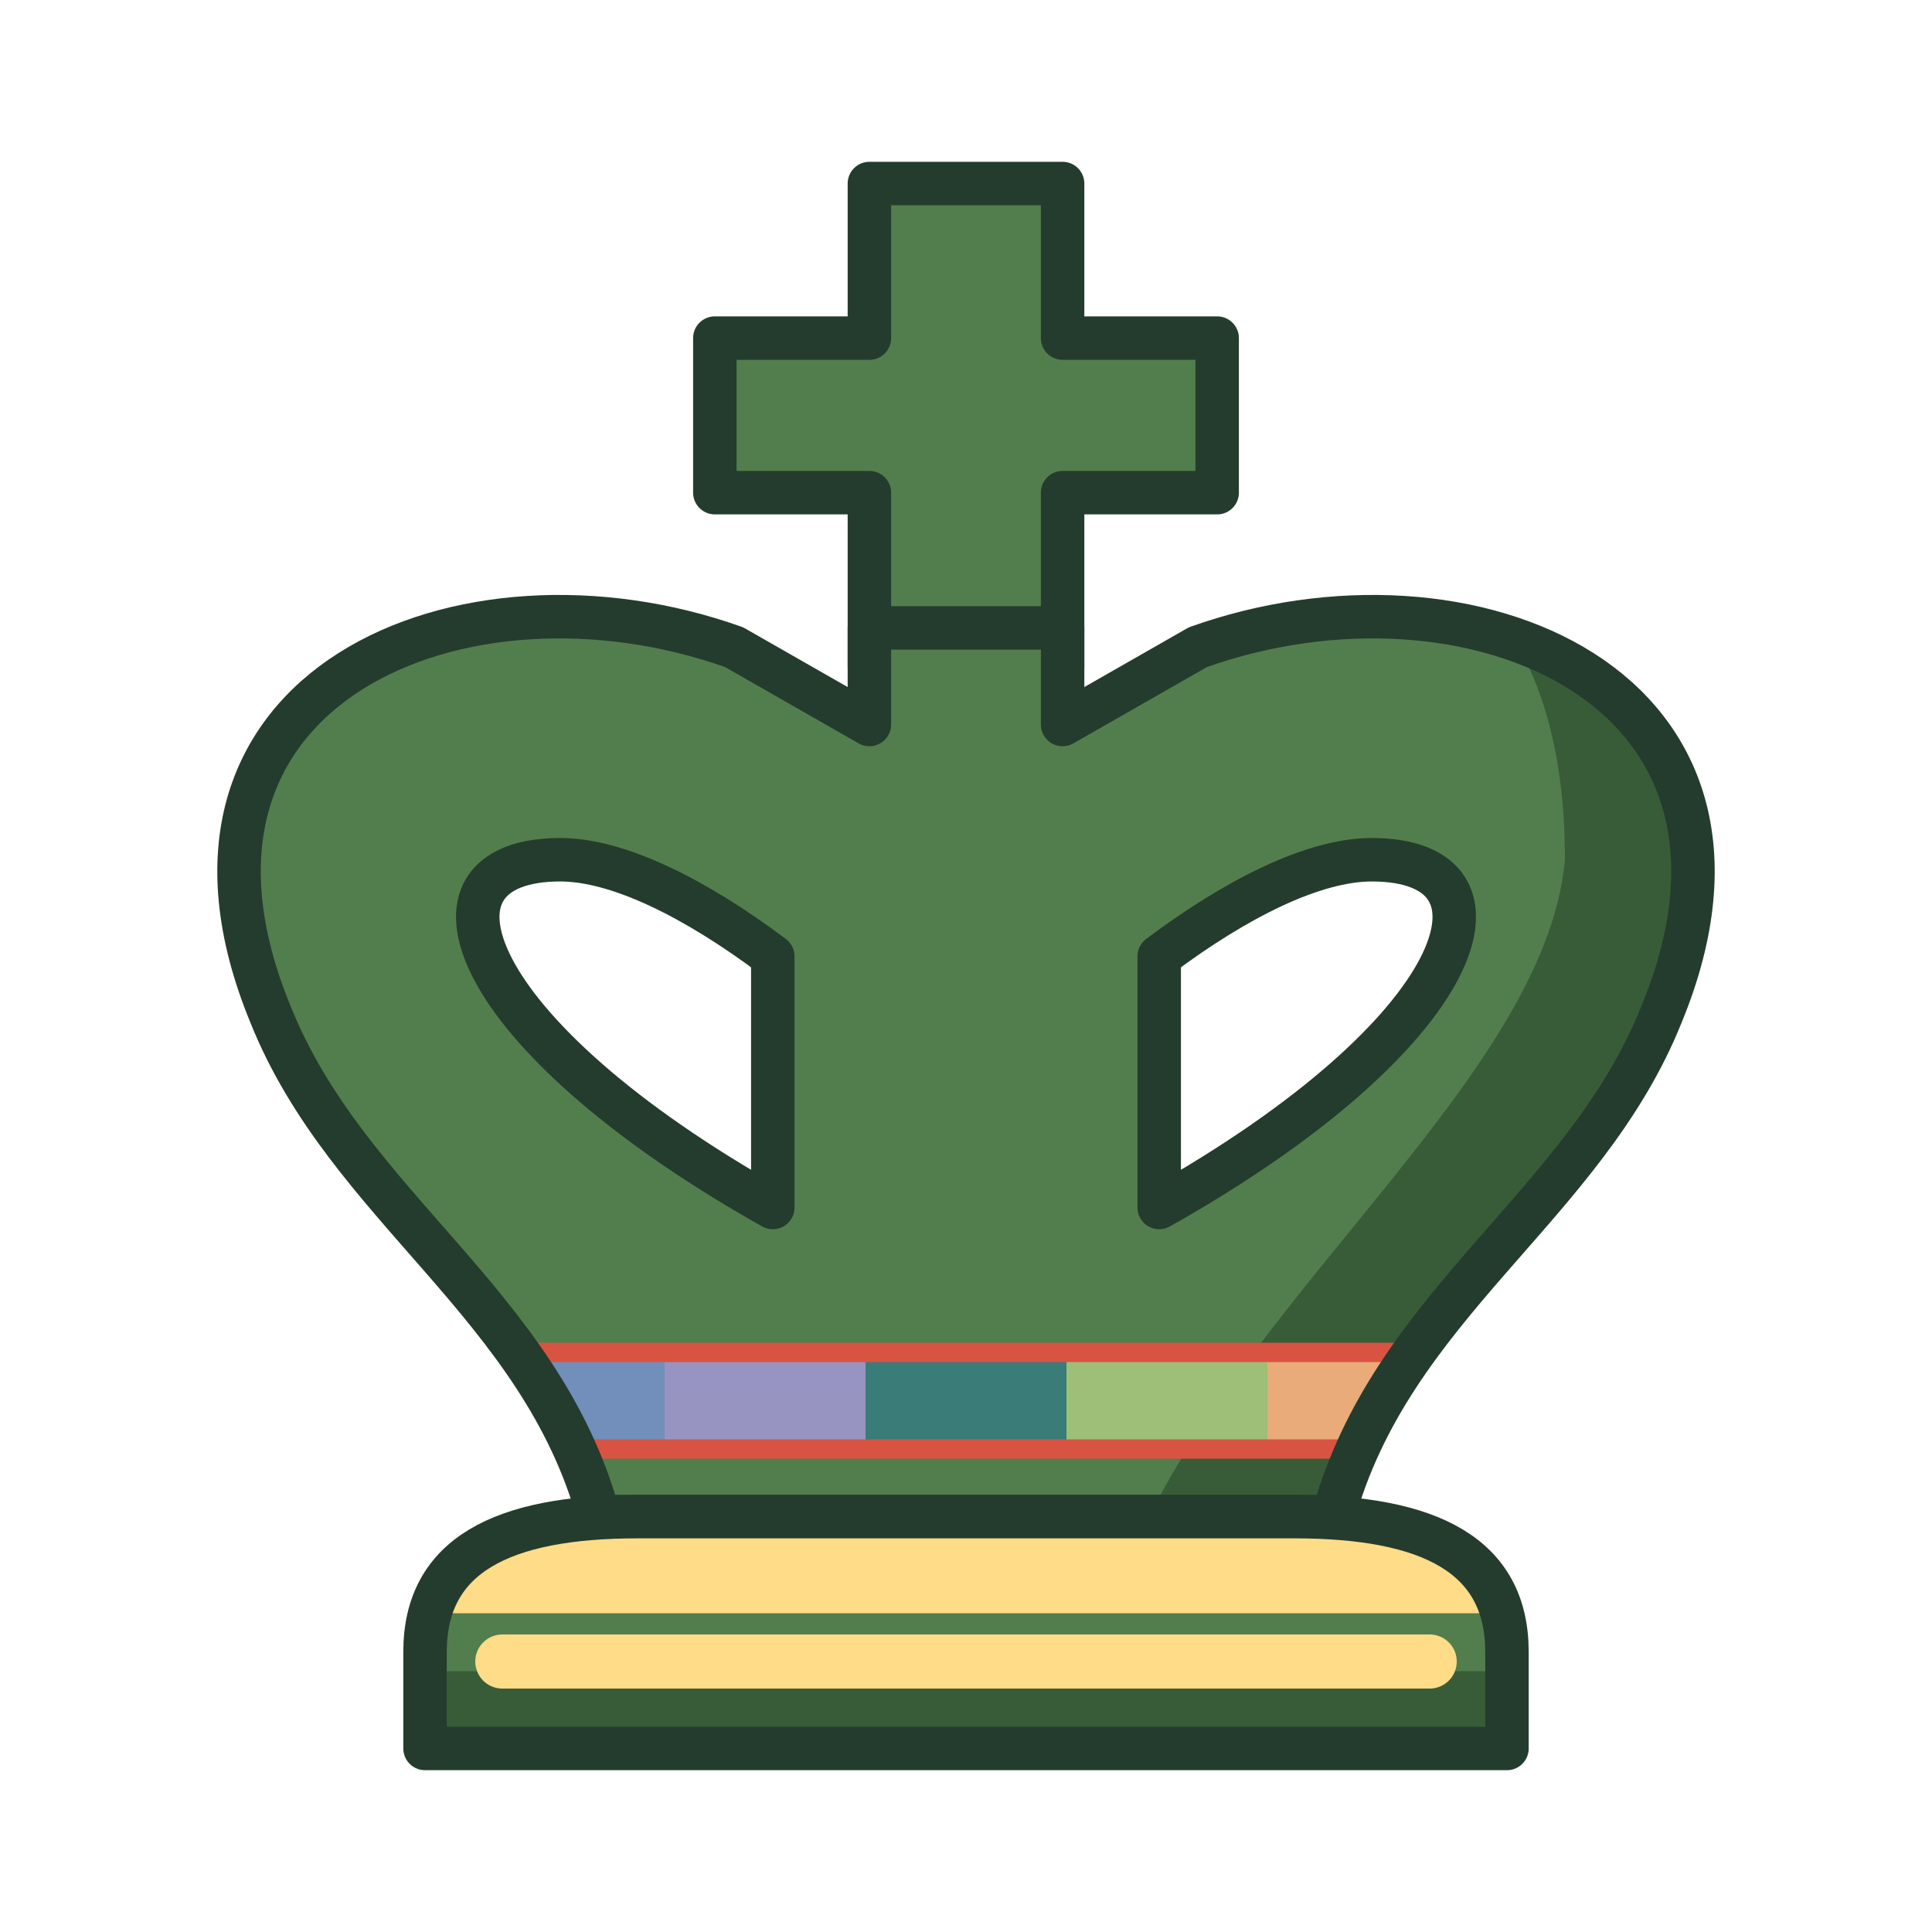
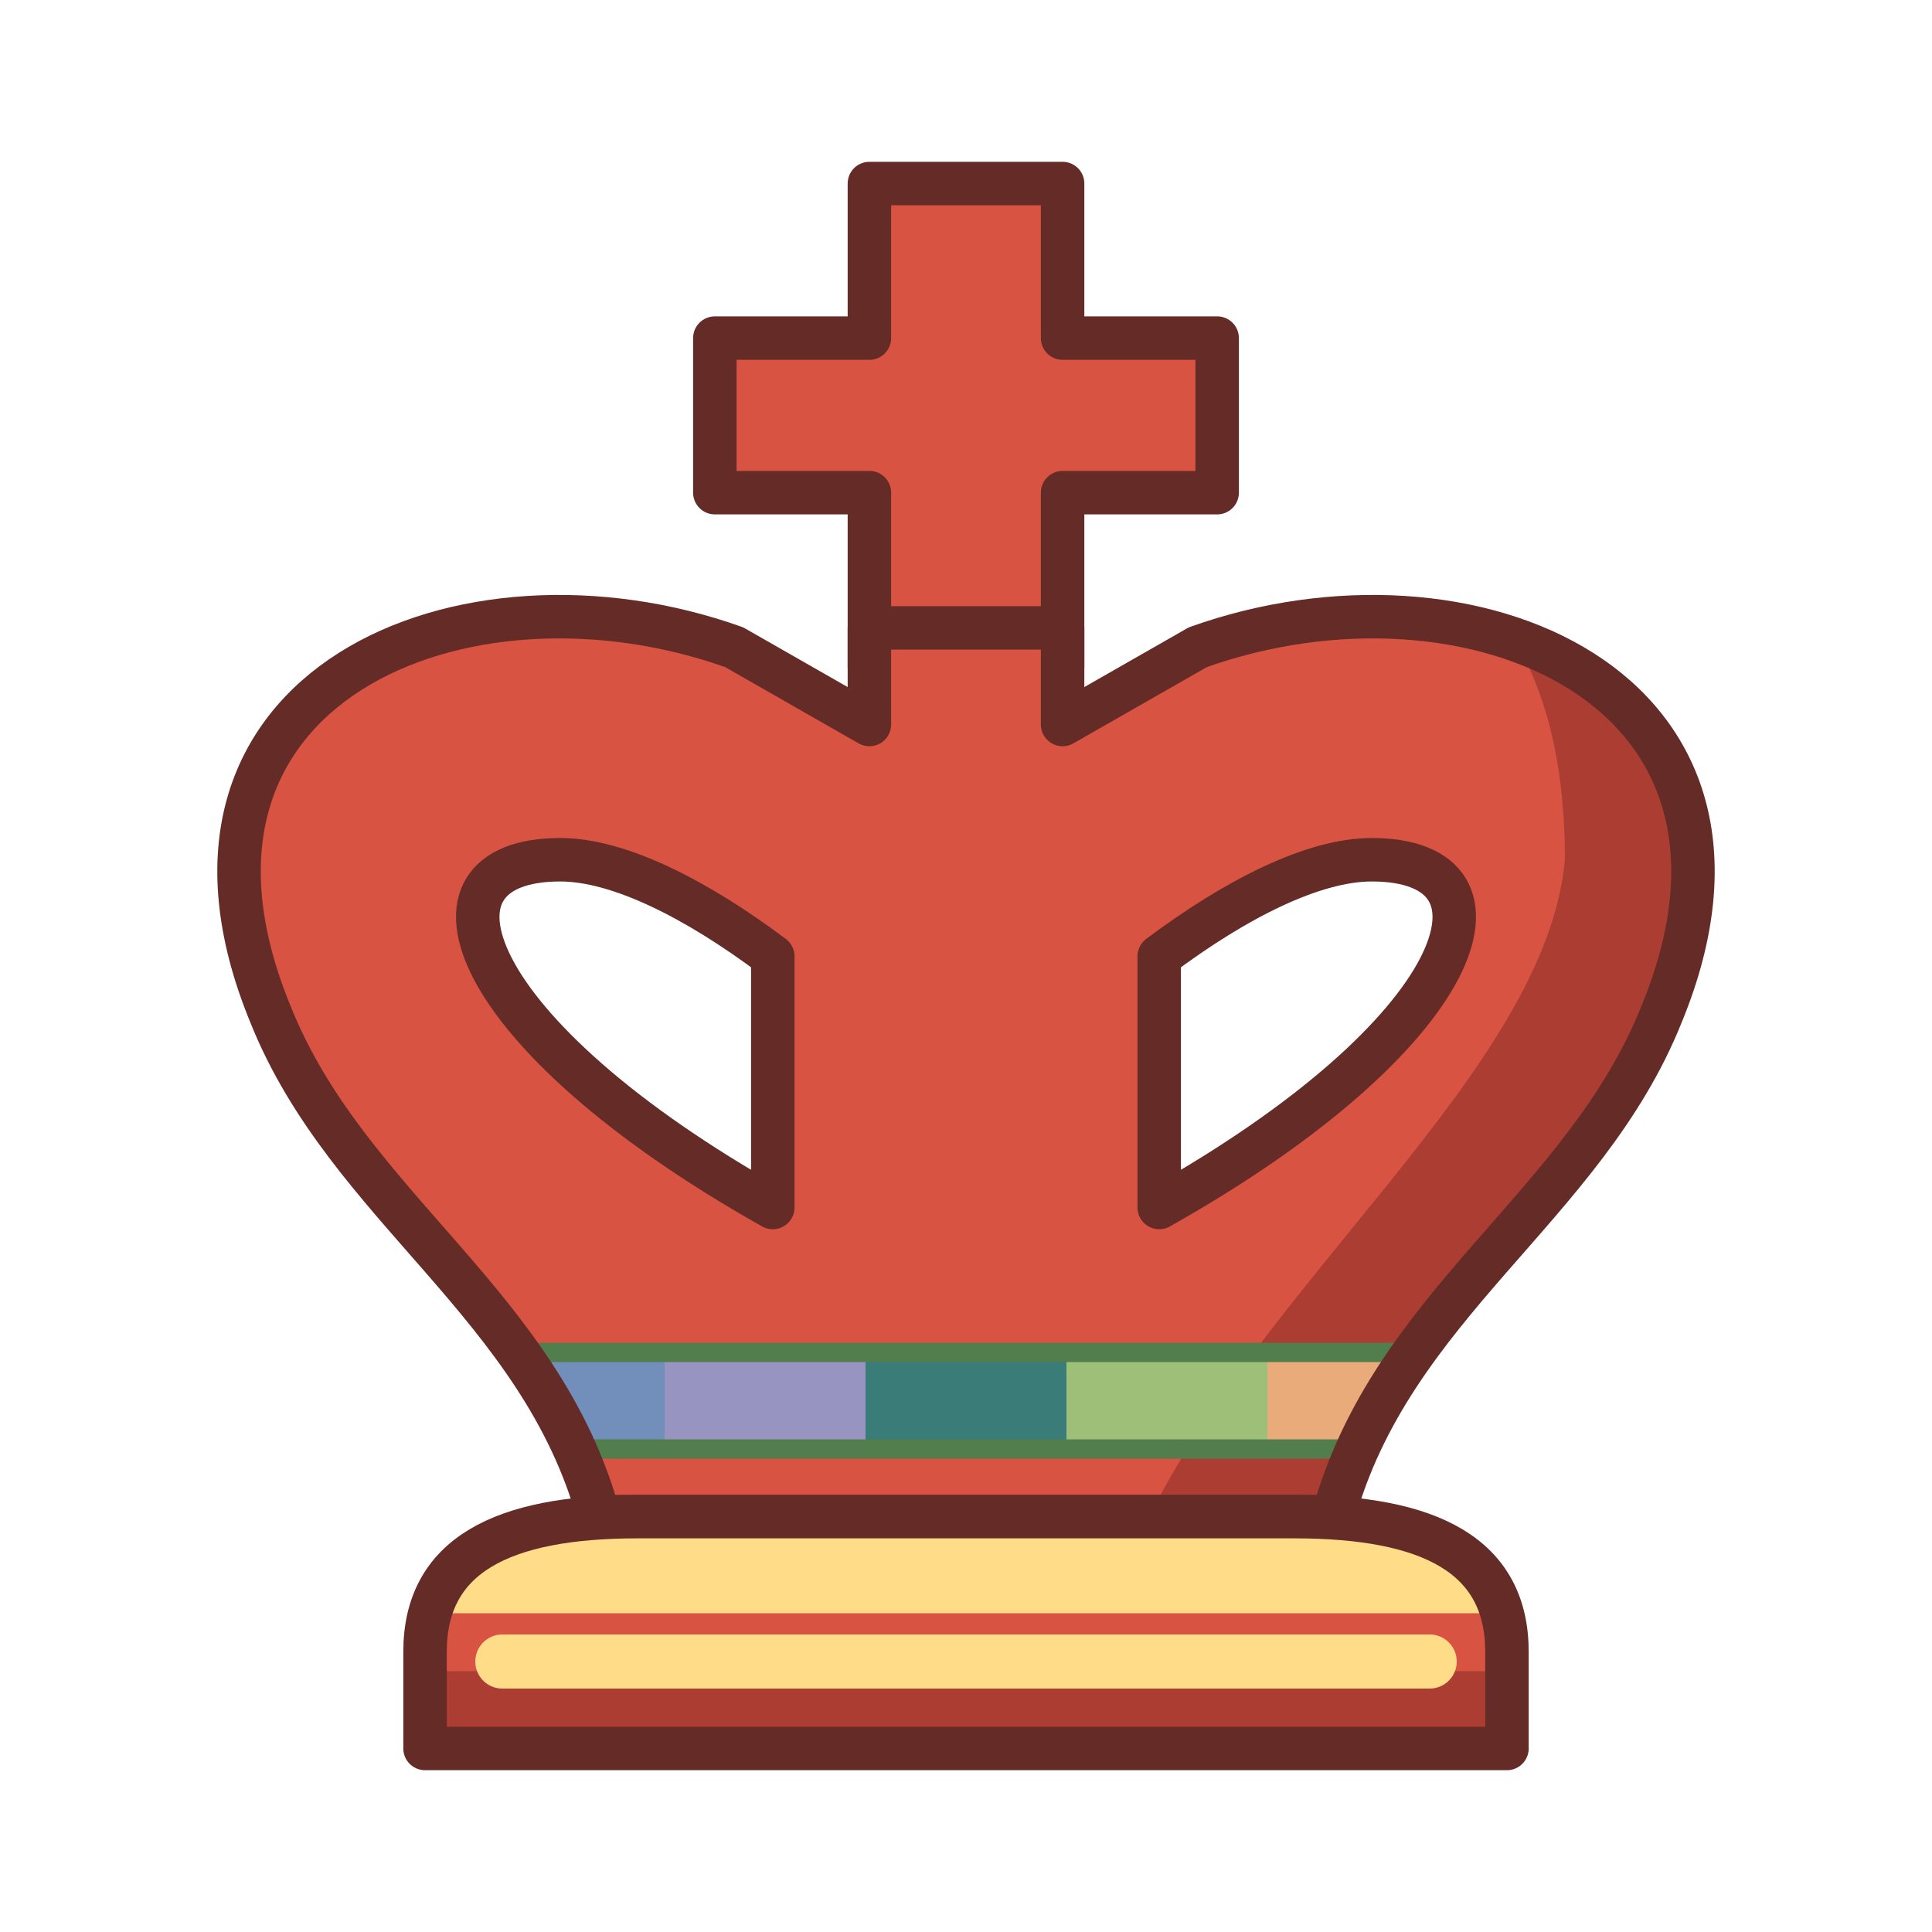
<svg xmlns="http://www.w3.org/2000/svg" viewBox="0 -1.5 100 100">
-   <g fill="#527E4D" stroke="#243C2D" stroke-width="2.25" stroke-linejoin="round" stroke-linecap="round">
-     <path d="M45 8 H55 V16 H63 V24 H55 V33 H45 V24 H37 V16 H45 Z" fill="#527E4D" stroke="none" fill-rule="evenodd" />
+   <g fill="#D95343" stroke="#652C27" stroke-width="2.25" stroke-linejoin="round" stroke-linecap="round">
+     <path d="M45 8 H55 V16 H63 V24 H55 V33 H45 V24 H37 V16 H45 Z" fill="#D95343" stroke="none" fill-rule="evenodd" />
    <defs>
      <clipPath id="s10">
        <path d="M45 8 H55 V16 H63 V24 H55 V33 H45 V24 H37 V16 H45 Z" clip-rule="evenodd" />
      </clipPath>
    </defs>
    <g stroke="none" clip-path="url(#s10)">
-       <path d="M10 68 H90 V74 H10 Z" fill="#D95343" />
+       <path d="M10 68 H90 V74 H10 Z" fill="#527E4D" />
      <path d="M10 78 H90 V82 H10 Z" fill="#FFDC88" />
      <path d="M24 69 H34.4 V73 H24 Z" fill="#728EBA" />
      <path d="M34.4 69 H44.8 V73 H34.4 Z" fill="#9894C2" />
      <path d="M44.8 69 H55.2 V73 H44.8 Z" fill="#397C78" />
      <path d="M55.2 69 H65.6 V73 H55.2 Z" fill="#9EBF78" />
      <path d="M65.6 69 H76 V73 H65.6 Z" fill="#E9AB79" />
    </g>
    <path d="M45 8 H55 V16 H63 V24 H55 V33 H45 V24 H37 V16 H45 Z" fill="none" />
-     <path d="M31 77 C28 66 18 61 14 51 C7 34 24 27 38 32 L45 36 V31 H55 V36 L62 32 C76 27 93 34 86 51 C82 61 72 66 69 77 Z M29 43 C21 43 24 52 40 61 V48 C36 45 32 43 29 43 Z M71 43 C68 43 64 45 60 48 V61 C76 52 79 43 71 43 Z" fill="#527E4D" stroke="none" fill-rule="evenodd" />
+     <path d="M31 77 C28 66 18 61 14 51 C7 34 24 27 38 32 L45 36 V31 H55 V36 L62 32 C76 27 93 34 86 51 C82 61 72 66 69 77 Z M29 43 C21 43 24 52 40 61 V48 C36 45 32 43 29 43 Z M71 43 C68 43 64 45 60 48 V61 C76 52 79 43 71 43 Z" fill="#D95343" stroke="none" fill-rule="evenodd" />
    <defs>
      <clipPath id="s11">
        <path d="M31 77 C28 66 18 61 14 51 C7 34 24 27 38 32 L45 36 V31 H55 V36 L62 32 C76 27 93 34 86 51 C82 61 72 66 69 77 Z M29 43 C21 43 24 52 40 61 V48 C36 45 32 43 29 43 Z M71 43 C68 43 64 45 60 48 V61 C76 52 79 43 71 43 Z" clip-rule="evenodd" />
      </clipPath>
    </defs>
-     <path d="M78 31 C89 35 91 43 86 51 C82 61 72 66 69 78 H59 C65 65 80 54 81 43 C81 38 80 34 78 31 Z" fill="#385C38" stroke="none" clip-path="url(#s11)" />
+     <path d="M78 31 C89 35 91 43 86 51 C82 61 72 66 69 78 H59 C65 65 80 54 81 43 C81 38 80 34 78 31 Z" fill="#AC3D33" stroke="none" clip-path="url(#s11)" />
    <g stroke="none" clip-path="url(#s11)">
-       <path d="M10 68 H90 V74 H10 Z" fill="#D95343" />
+       <path d="M10 68 H90 V74 H10 Z" fill="#527E4D" />
      <path d="M10 78 H90 V82 H10 Z" fill="#FFDC88" />
      <path d="M24 69 H34.4 V73 H24 Z" fill="#728EBA" />
      <path d="M34.4 69 H44.8 V73 H34.4 Z" fill="#9894C2" />
      <path d="M44.8 69 H55.2 V73 H44.8 Z" fill="#397C78" />
      <path d="M55.2 69 H65.6 V73 H55.2 Z" fill="#9EBF78" />
      <path d="M65.6 69 H76 V73 H65.6 Z" fill="#E9AB79" />
    </g>
    <path d="M31 77 C28 66 18 61 14 51 C7 34 24 27 38 32 L45 36 V31 H55 V36 L62 32 C76 27 93 34 86 51 C82 61 72 66 69 77 Z M29 43 C21 43 24 52 40 61 V48 C36 45 32 43 29 43 Z M71 43 C68 43 64 45 60 48 V61 C76 52 79 43 71 43 Z" fill="none" />
-     <path d="M22 89 V84 C22 79 26 77 33 77 H67 C74 77 78 79 78 84 V89 Z" fill="#527E4D" stroke="none" fill-rule="evenodd" />
+     <path d="M22 89 V84 C22 79 26 77 33 77 H67 C74 77 78 79 78 84 V89 Z" fill="#D95343" stroke="none" fill-rule="evenodd" />
    <defs>
      <clipPath id="s12">
        <path d="M22 89 V84 C22 79 26 77 33 77 H67 C74 77 78 79 78 84 V89 Z" clip-rule="evenodd" />
      </clipPath>
    </defs>
-     <path d="M21 85 H79 V90 H21 Z" fill="#385C38" stroke="none" clip-path="url(#s12)" />
+     <path d="M21 85 H79 V90 H21 Z" fill="#AC3D33" stroke="none" clip-path="url(#s12)" />
    <g stroke="none" clip-path="url(#s12)">
-       <path d="M10 68 H90 V74 H10 Z" fill="#D95343" />
+       <path d="M10 68 H90 V74 H10 Z" fill="#527E4D" />
      <path d="M10 78 H90 V82 H10 Z" fill="#FFDC88" />
      <path d="M24 69 H34.4 V73 H24 Z" fill="#728EBA" />
      <path d="M34.4 69 H44.8 V73 H34.4 Z" fill="#9894C2" />
      <path d="M44.8 69 H55.2 V73 H44.8 Z" fill="#397C78" />
      <path d="M55.2 69 H65.6 V73 H55.2 Z" fill="#9EBF78" />
      <path d="M65.6 69 H76 V73 H65.6 Z" fill="#E9AB79" />
    </g>
    <path d="M22 89 V84 C22 79 26 77 33 77 H67 C74 77 78 79 78 84 V89 Z" fill="none" />
    <path d="M26 84.5 H74" fill="none" stroke="#FFDC88" stroke-width="2.8" stroke-linecap="round" />
  </g>
</svg>
